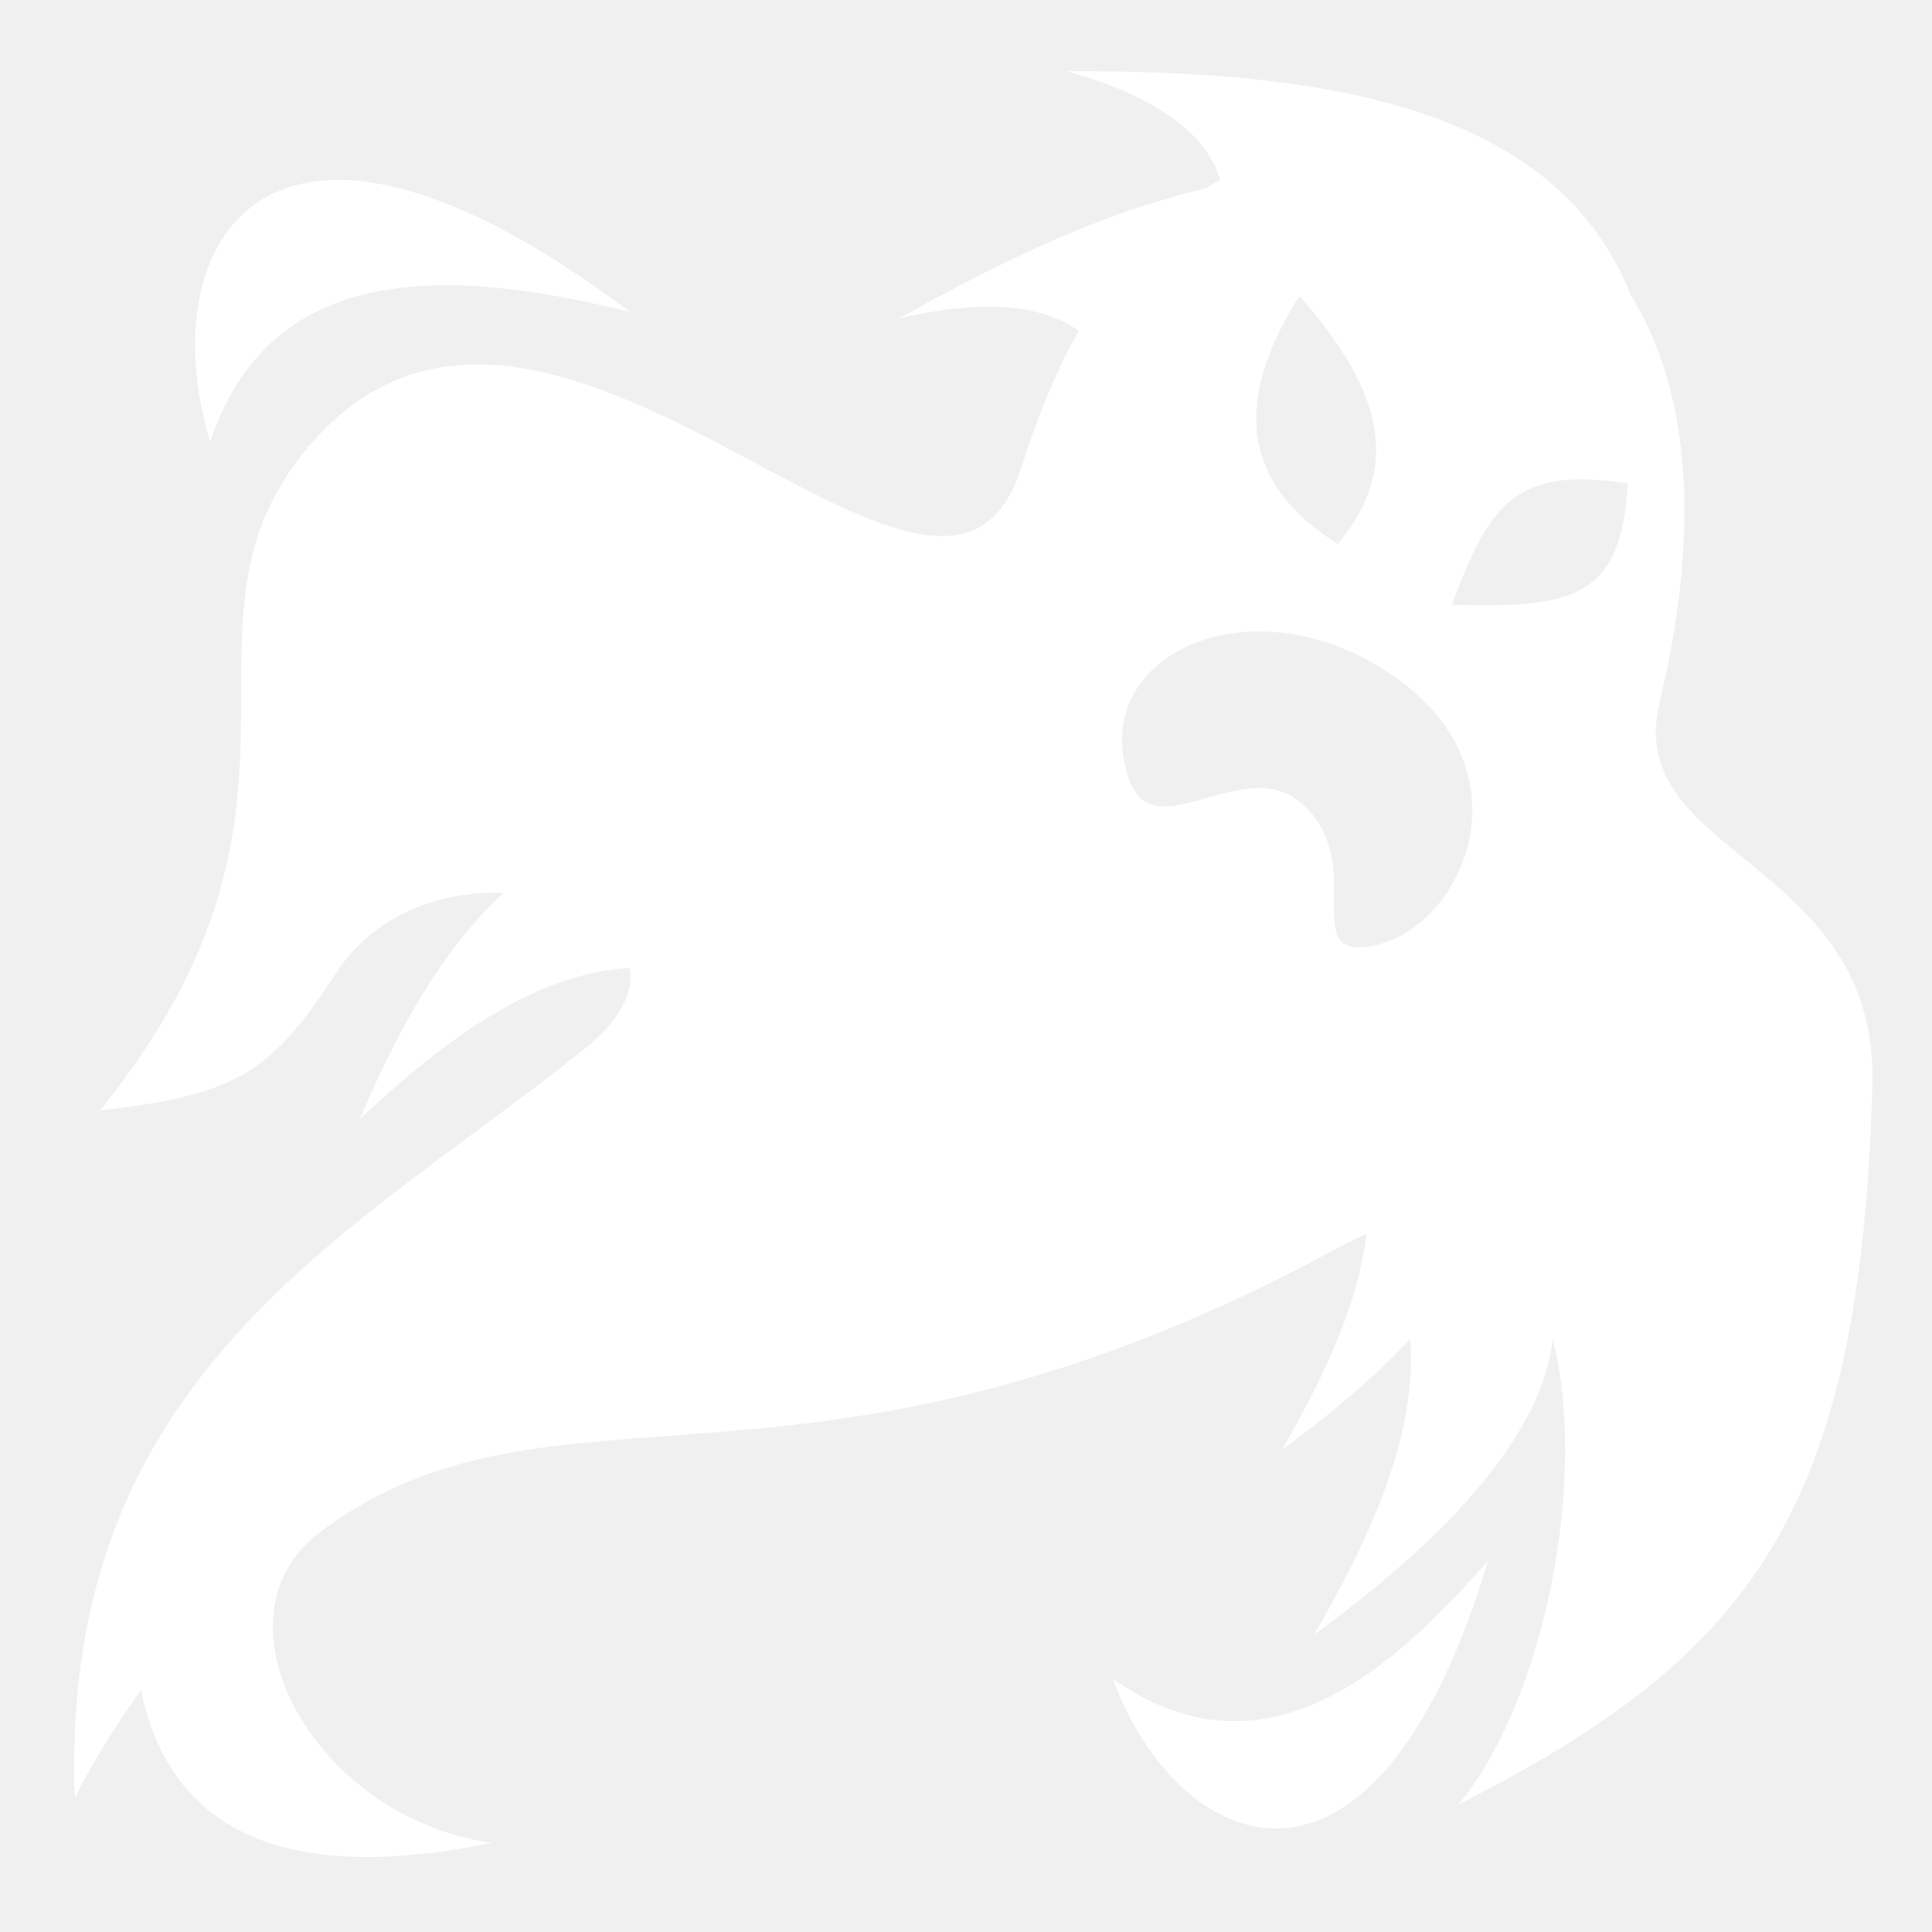
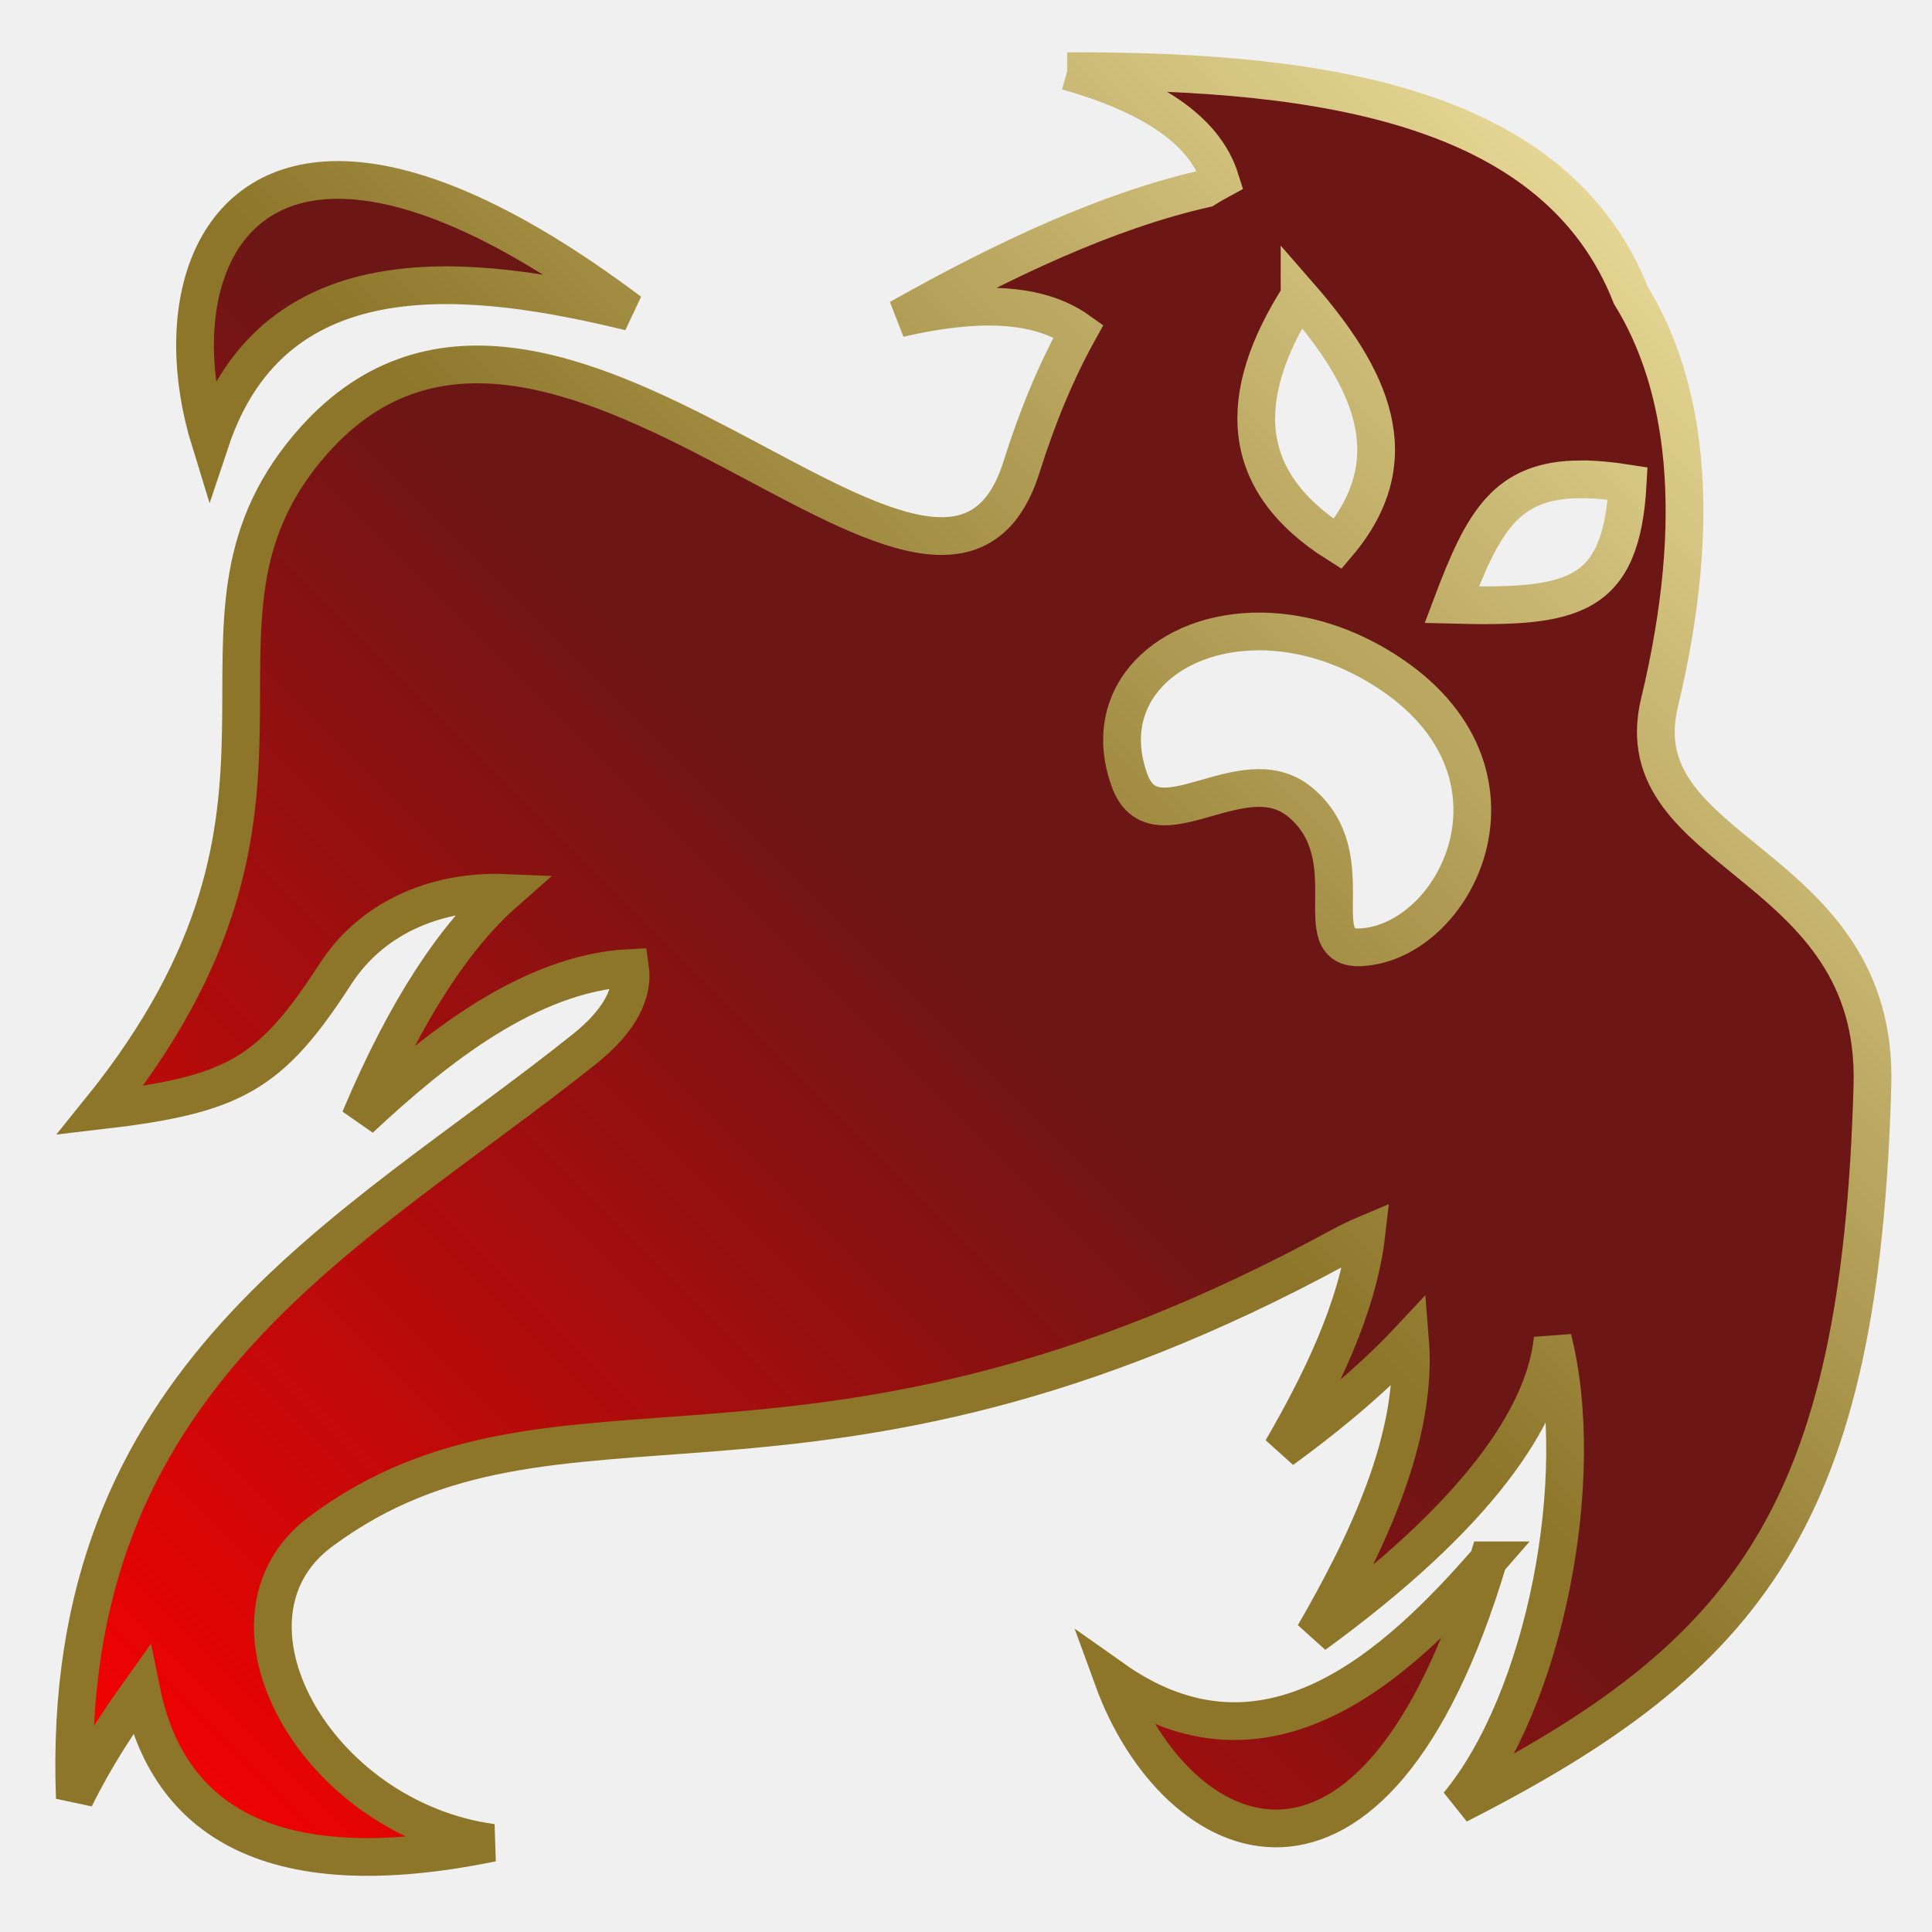
<svg xmlns="http://www.w3.org/2000/svg" viewBox="0 0 512 512" style="height: 512px; width: 512px;">
+   <defs>
+     <linearGradient id="bg-gradient" x1="0" x2="1" y1="1" y2="0">
+       <stop offset="0%" stop-color="rgb(255, 0, 0)" stop-opacity="1" />
+       <stop offset="50%" stop-color="rgb(109, 22, 22)" stop-opacity="1" />
+     </linearGradient>
+     <linearGradient id="stroke-gradient" x1="0" x2="1" y1="1" y2="0">
+       <stop offset="50%" stop-color="rgb(141, 118, 42)" stop-opacity="1" />
+       <stop offset="100%" stop-color="rgb(255, 243, 181)" stop-opacity="1" />
+     </linearGradient>
+   </defs>
  <g class="" transform="translate(0,0)" style="">
-     <path d="M282.83 18.877c21.567 6.146 36.328 15.205 40.572 28.77-1.367.74-2.725 1.518-4.066 2.363-25.655 5.807-53.084 18.634-81.047 34.363 20.225-4.69 36.705-4.42 47.544 3.324-5.712 10.3-10.797 22.294-15.123 36.06-21.343 67.922-125.678-80.577-189.065-5.255C41.47 166.24 92.702 212.342 26.5 294.29c35.583-4.14 45.11-9.47 62.416-36.21 10.44-16.13 28.52-22.1 44.668-21.45-12.718 11.206-25.786 30.354-38.21 59.895 19.832-18.528 44.927-38.68 71.603-40.005.912 6.354-2.408 13.74-12.008 21.418C93.21 327.327 15.58 364.185 19.83 476.504c5.558-11.267 11.646-20.31 17.574-28.617 5.98 29.582 28.2 53.8 92.99 40.482-46.928-6.407-76.268-59.586-45.355-82.528 62.716-46.544 128.82 1.436 269.9-75.342 2.475-1.346 4.86-2.49 7.164-3.46-2.246 19.6-12.367 39.84-22.362 57.14 14.26-10.38 25.415-20.147 33.928-29.262 2.14 26.14-11.748 54.65-25.393 78.268 43.26-31.49 61.19-57.976 63.207-78.422 9.334 36.678-1.895 95.547-25.03 123.492 77.553-39.433 106.608-77.127 109.76-190.664 1.662-59.824-66.23-60.536-56.435-101.344 11.945-49.756 6.768-84.69-7.565-107.947-19.6-49.73-79.99-59.74-149.385-59.423zM89.8 47.684C54.69 47.534 45.233 83.056 55.724 117c17.146-51.504 70.414-44.24 111.17-34.367-33.282-25.005-58.707-34.87-77.096-34.95zm254.595 30.742c18.643 21.37 29.373 43.02 10.105 65.732-26.562-16.677-26.985-39.252-10.105-65.732zm74.494 48.6c3.655-.013 7.78.35 12.473 1.09-1.706 30.506-14.4 33-46.634 32.154 8.335-22.146 14.416-33.176 34.16-33.245zm-84.677 40.316c9.652.1 20.258 2.84 30.598 8.918 44.65 26.246 21.934 73.314-4.1 74.78-15.174.855 1.443-23.842-16.17-38.476-15.258-12.678-38.596 12.53-45.204-5.78-8.218-22.693 10.21-39.696 34.877-39.442zm60.18 246.168c-24.195 27.825-58.89 60.1-99.444 31.41 16.625 45.643 68.87 70.465 99.443-31.41z" fill="#ffffff" fill-opacity="1" />
+     <path d="M282.83 18.877c21.567 6.146 36.328 15.205 40.572 28.77-1.367.74-2.725 1.518-4.066 2.363-25.655 5.807-53.084 18.634-81.047 34.363 20.225-4.69 36.705-4.42 47.544 3.324-5.712 10.3-10.797 22.294-15.123 36.06-21.343 67.922-125.678-80.577-189.065-5.255C41.47 166.24 92.702 212.342 26.5 294.29c35.583-4.14 45.11-9.47 62.416-36.21 10.44-16.13 28.52-22.1 44.668-21.45-12.718 11.206-25.786 30.354-38.21 59.895 19.832-18.528 44.927-38.68 71.603-40.005.912 6.354-2.408 13.74-12.008 21.418C93.21 327.327 15.58 364.185 19.83 476.504c5.558-11.267 11.646-20.31 17.574-28.617 5.98 29.582 28.2 53.8 92.99 40.482-46.928-6.407-76.268-59.586-45.355-82.528 62.716-46.544 128.82 1.436 269.9-75.342 2.475-1.346 4.86-2.49 7.164-3.46-2.246 19.6-12.367 39.84-22.362 57.14 14.26-10.38 25.415-20.147 33.928-29.262 2.14 26.14-11.748 54.65-25.393 78.268 43.26-31.49 61.19-57.976 63.207-78.422 9.334 36.678-1.895 95.547-25.03 123.492 77.553-39.433 106.608-77.127 109.76-190.664 1.662-59.824-66.23-60.536-56.435-101.344 11.945-49.756 6.768-84.69-7.565-107.947-19.6-49.73-79.99-59.74-149.385-59.423zM89.8 47.684C54.69 47.534 45.233 83.056 55.724 117c17.146-51.504 70.414-44.24 111.17-34.367-33.282-25.005-58.707-34.87-77.096-34.95zm254.595 30.742c18.643 21.37 29.373 43.02 10.105 65.732-26.562-16.677-26.985-39.252-10.105-65.732zm74.494 48.6c3.655-.013 7.78.35 12.473 1.09-1.706 30.506-14.4 33-46.634 32.154 8.335-22.146 14.416-33.176 34.16-33.245zm-84.677 40.316c9.652.1 20.258 2.84 30.598 8.918 44.65 26.246 21.934 73.314-4.1 74.78-15.174.855 1.443-23.842-16.17-38.476-15.258-12.678-38.596 12.53-45.204-5.78-8.218-22.693 10.21-39.696 34.877-39.442zm60.18 246.168c-24.195 27.825-58.89 60.1-99.444 31.41 16.625 45.643 68.87 70.465 99.443-31.41z" fill="url(#bg-gradient)" fill-opacity="1" stroke="url(#stroke-gradient)" stroke-opacity="1" stroke-width="10">[
+ s]*</path>
  </g>
</svg>
